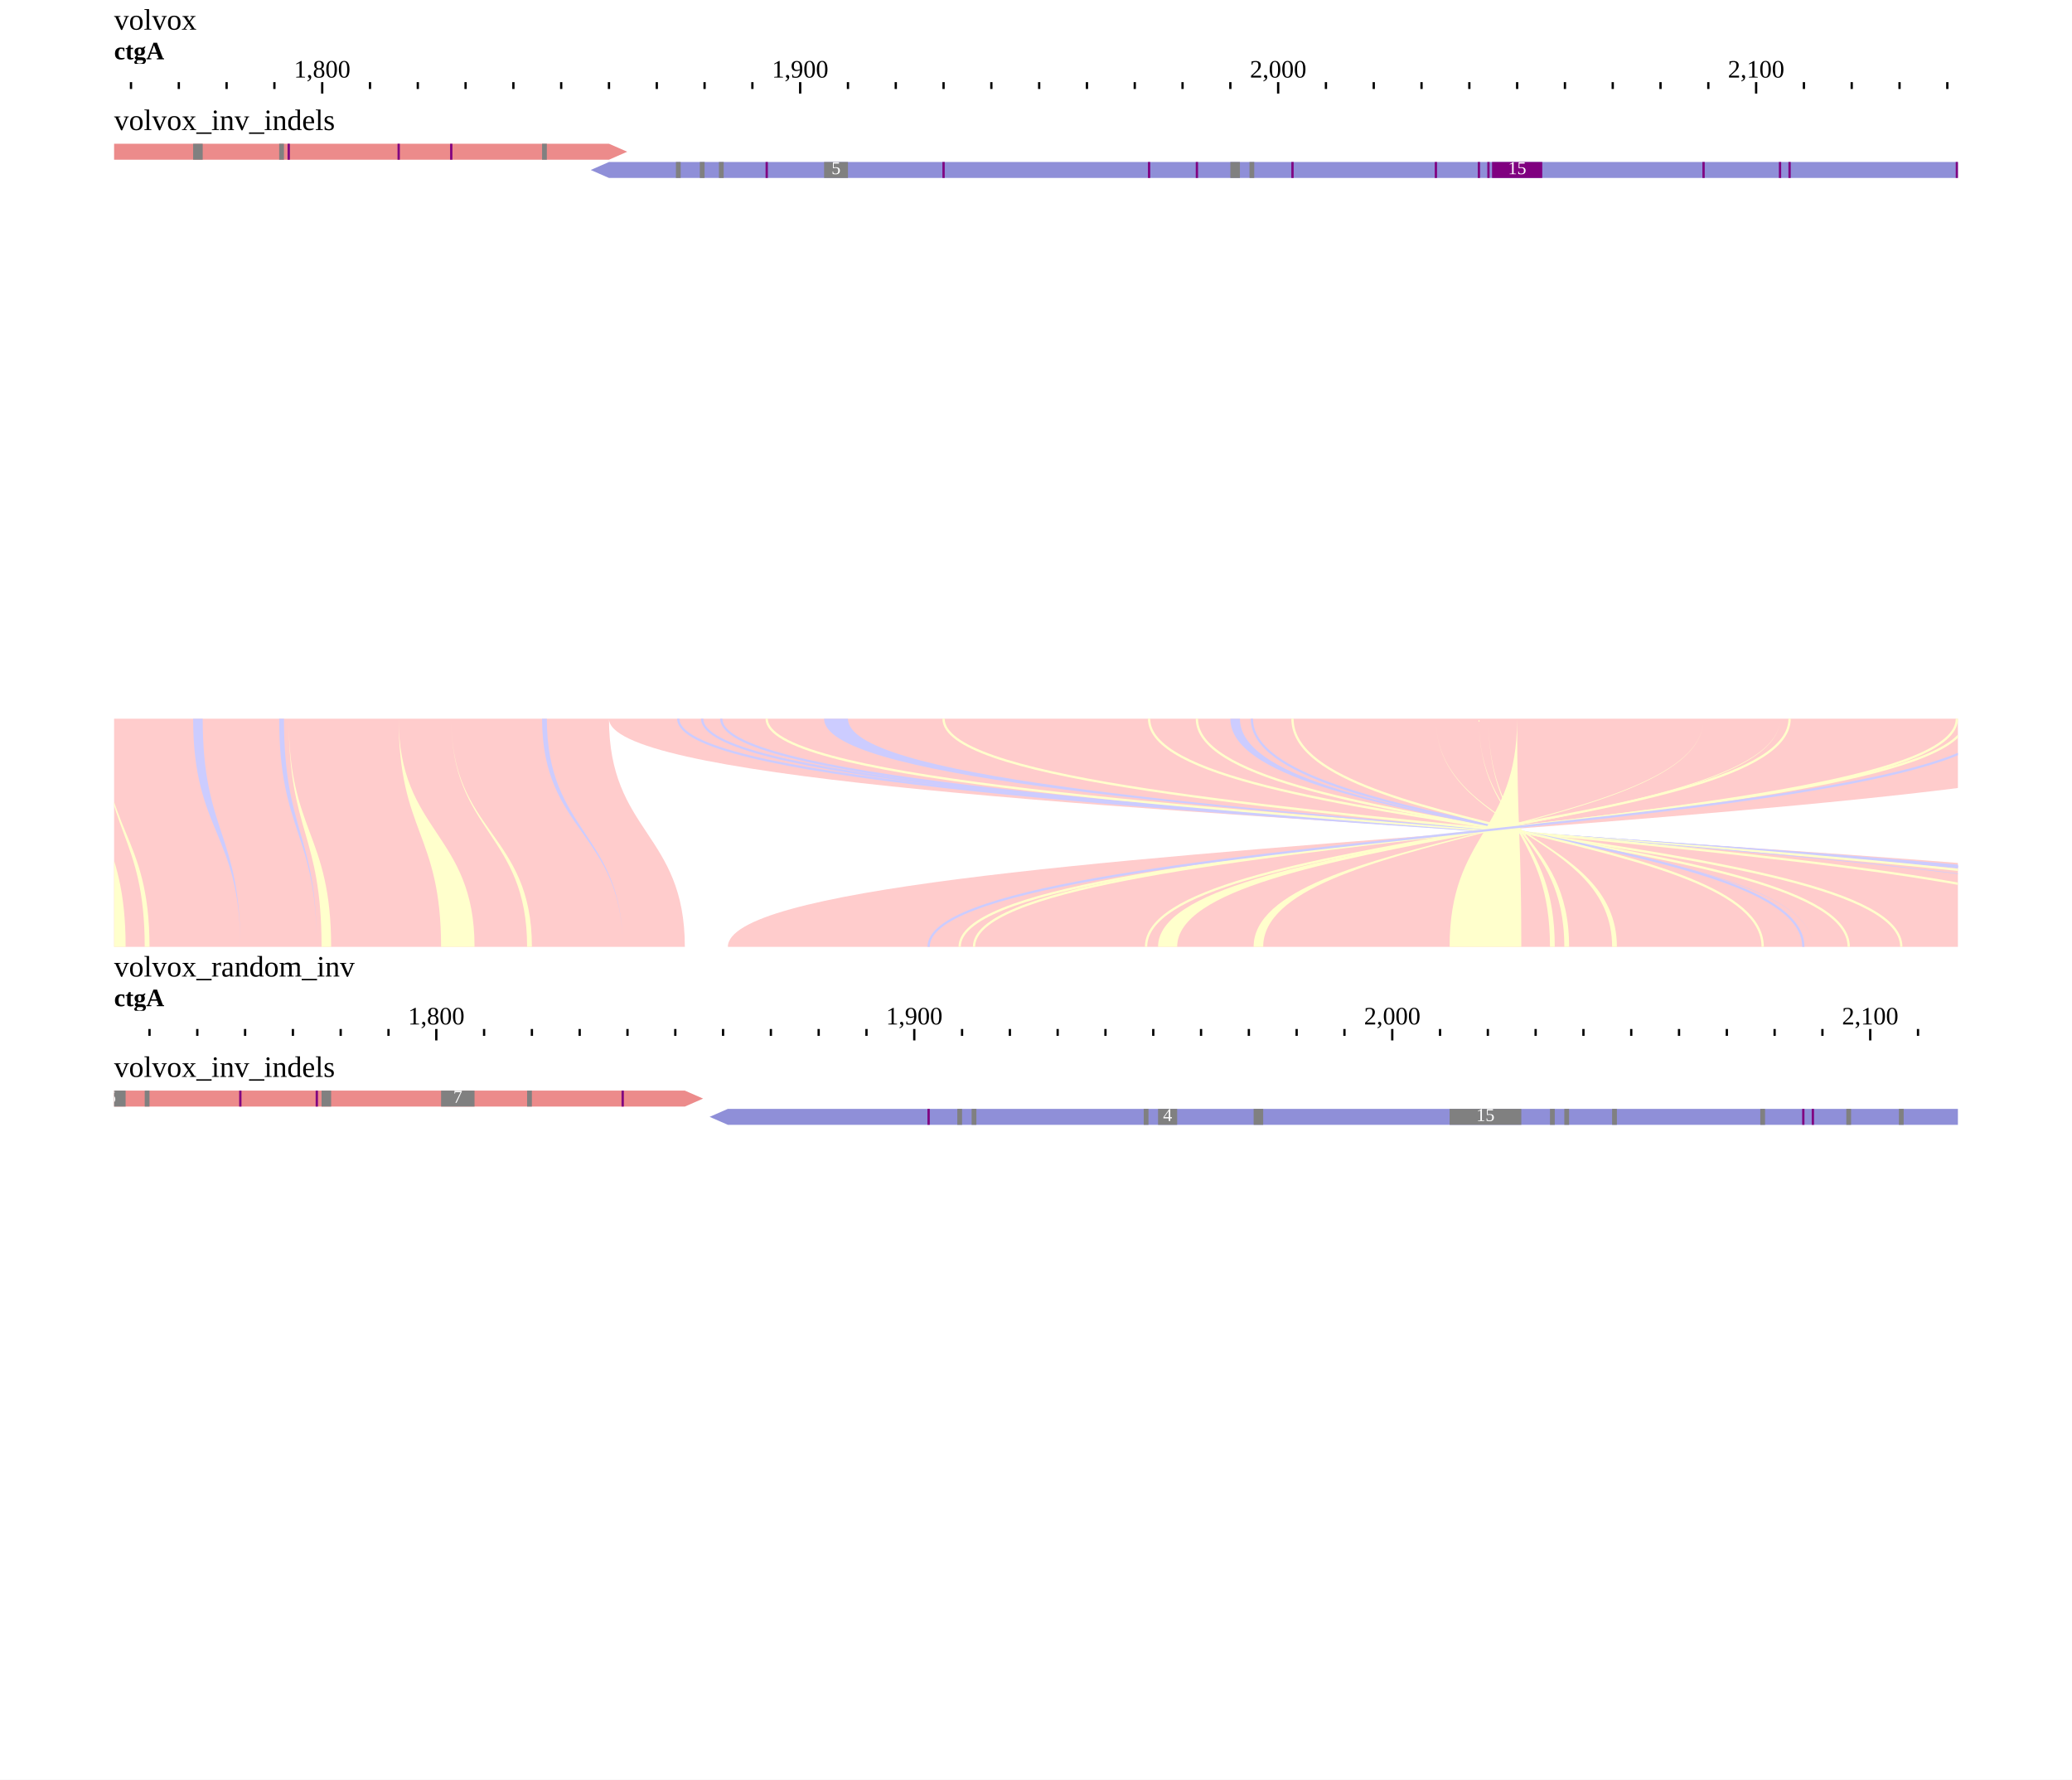
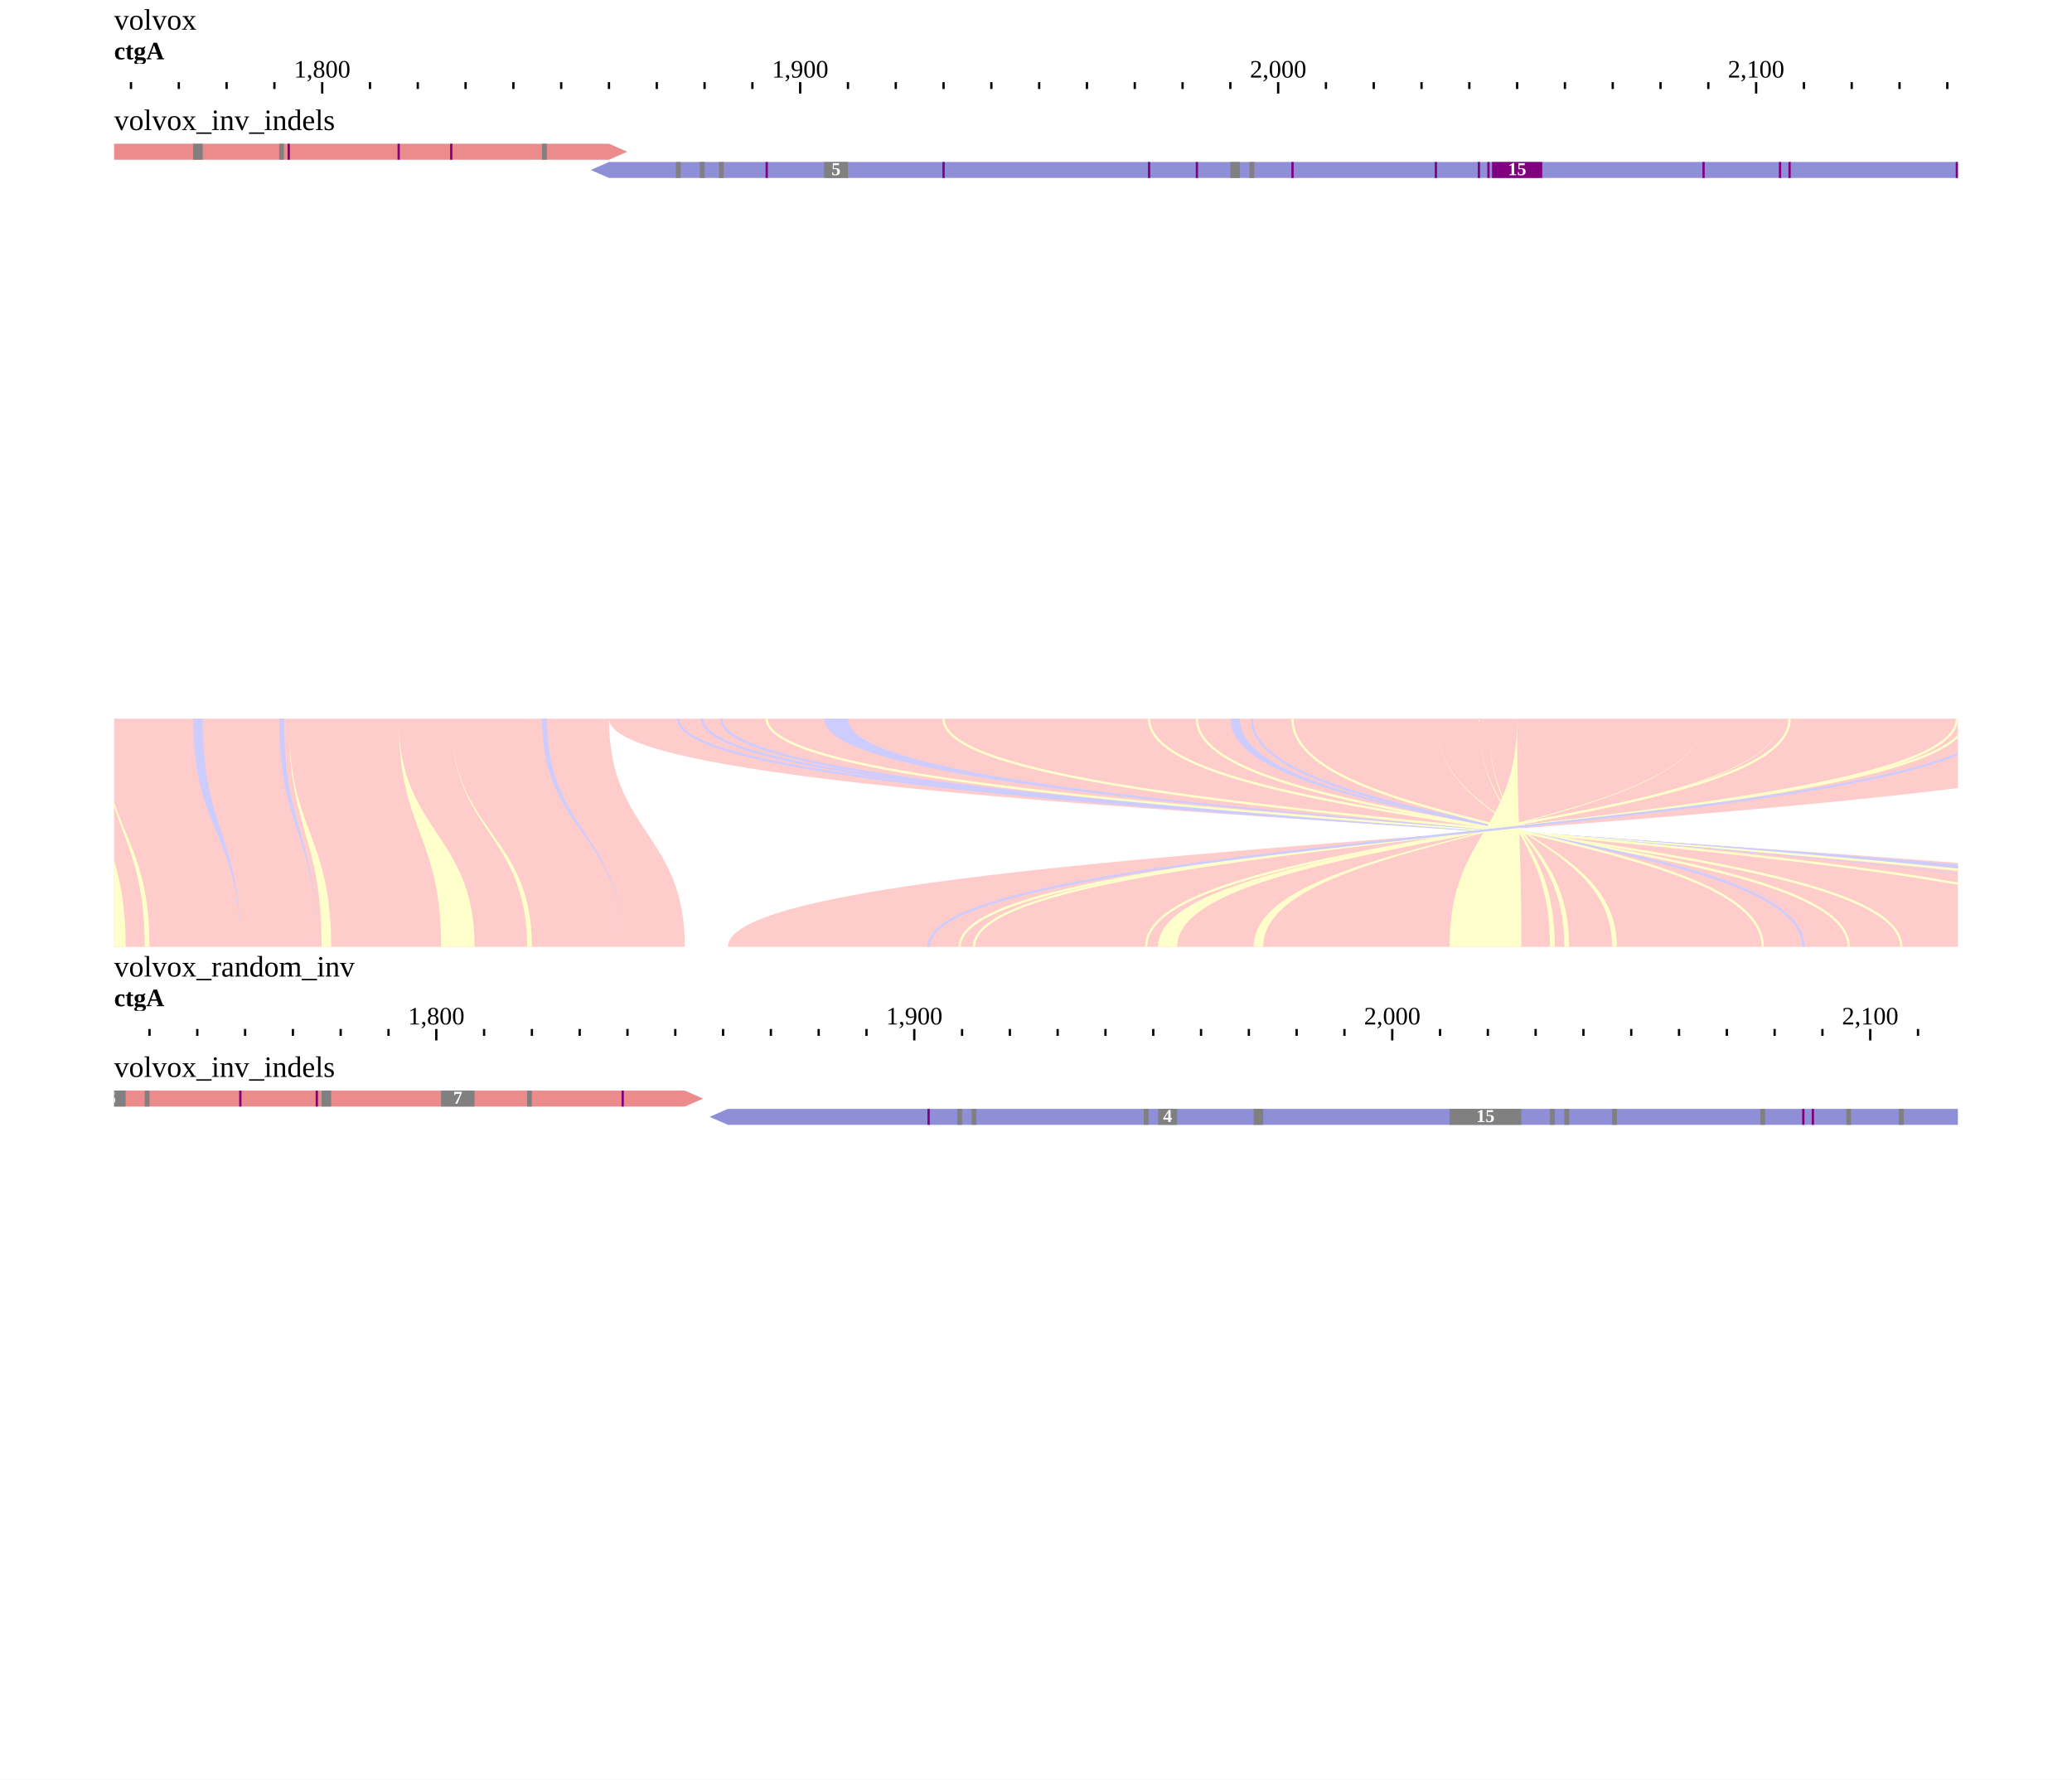
<svg xmlns="http://www.w3.org/2000/svg" width="908" height="780" viewBox="0 0 908 780">
  <rect width="908" height="780" fill="#ffffff" />
  <g transform="translate(0 0)">
    <g transform="translate(50 13)">
      <g transform="translate(0)">
        <text x="0" font-size="13" fill="#000000">volvox</text>
        <defs>
          <clipPath id="ruler-clip-view1">
            <rect x="0" y="0" width="808" height="30" />
          </clipPath>
        </defs>
        <g clip-path="url(#ruler-clip-view1)">
          <path d="M-327.73 23V28M-118.27 23V28M91.2 23V28M300.66 23V28M510.12 23V28M719.58 23V28M929.04 23V28M-474.35 23V26M-453.4 23V26M-432.46 23V26M-411.51 23V26M-390.56 23V26M-369.62 23V26M-348.67 23V26M-306.78 23V26M-285.83 23V26M-264.89 23V26M-243.94 23V26M-223 23V26M-202.05 23V26M-181.1 23V26M-160.16 23V26M-139.21 23V26M-97.32 23V26M-76.37 23V26M-55.43 23V26M-34.48 23V26M-13.54 23V26M7.41 23V26M28.36 23V26M49.3 23V26M70.25 23V26M112.14 23V26M133.09 23V26M154.03 23V26M174.98 23V26M195.93 23V26M216.87 23V26M237.82 23V26M258.76 23V26M279.71 23V26M321.6 23V26M342.55 23V26M363.49 23V26M384.44 23V26M405.39 23V26M426.33 23V26M447.28 23V26M468.22 23V26M489.17 23V26M531.06 23V26M552.01 23V26M572.95 23V26M593.9 23V26M614.85 23V26M635.79 23V26M656.74 23V26M677.68 23V26M698.63 23V26M740.52 23V26M761.47 23V26M782.42 23V26M803.36 23V26M824.31 23V26M845.25 23V26M866.2 23V26M887.15 23V26M908.09 23V26M949.98 23V26M970.93 23V26M991.88 23V26M1012.82 23V26M1033.77 23V26M1054.71 23V26M1075.66 23V26M1096.61 23V26M1117.55 23V26" stroke-width="1" stroke="#000000" fill="none" />
          <text x="91.2" y="21" text-anchor="middle" font-size="11" fill="#000000">1,800</text>
          <text x="300.66" y="21" text-anchor="middle" font-size="11" fill="#000000">1,900</text>
          <text x="510.12" y="21" text-anchor="middle" font-size="11" fill="#000000">2,000</text>
          <text x="719.58" y="21" text-anchor="middle" font-size="11" fill="#000000">2,100</text>
          <g transform="translate(0 0)">
            <defs>
              <clipPath id="reflabel-view1-volvox:ctgA:1528:1910:0">
                <rect x="0" y="0" width="1122.84" height="15" />
              </clipPath>
            </defs>
            <g clip-path="url(#reflabel-view1-volvox:ctgA:1528:1910:0)">
              <text x="0" y="13" font-size="11" font-weight="bold" fill="#000000">ctgA</text>
            </g>
          </g>
        </g>
      </g>
      <g transform="translate(0 30)">
        <g transform="translate(0 0)">
          <defs>
            <clipPath id="track-clip-view1-volvox_inv_indels">
              <rect x="-50" y="20" width="858" height="250" />
            </clipPath>
          </defs>
          <g clip-path="url(#track-clip-view1-volvox_inv_indels)">
            <g transform="translate(0 20)">
              <defs>
                <clipPath id="alignments-clip-t1-display">
                  <rect x="0" y="0" width="808" height="250" />
                </clipPath>
              </defs>
              <g clip-path="url(#alignments-clip-t1-display)">
                <g>
                  <clipPath id="svgcanvas-clip-0">
                    <path d="M0,0h808v250h-808Z" />
                  </clipPath>
                  <g clip-path="url(#svgcanvas-clip-0)">
                    <clipPath id="svgcanvas-clip-1">
                      <path d="M0,0h808v250h-808Z" />
                    </clipPath>
                    <g clip-path="url(#svgcanvas-clip-1)">
                      <rect x="956.27" y="0" width="29295.15" height="7" fill="rgb(236,139,139)" />
                      <path d="M-405.23,0L216.87,0L224.87,3.5L216.87,7L-405.23,7Z" fill="rgb(236,139,139)" stroke="none" />
                      <path d="M914.38,8L216.87,8L208.87,11.5L216.87,15L914.38,15Z" fill="rgb(143,143,216)" stroke="none" />
                      <rect x="1090.32" y="0" width="2.09" height="7" fill="rgb(128,128,128)" />
                      <rect x="1153.16" y="0" width="4.19" height="7" fill="rgb(128,128,128)" />
                      <rect x="-340.29" y="0" width="2.09" height="7" fill="rgb(128,128,128)" />
                      <rect x="-329.82" y="0" width="2.09" height="7" fill="rgb(128,128,128)" />
                      <rect x="-292.12" y="0" width="2.09" height="7" fill="rgb(128,128,128)" />
                      <rect x="-248.13" y="0" width="2.09" height="7" fill="rgb(128,128,128)" />
                      <rect x="-220.9" y="0" width="10.47" height="7" fill="rgb(128,128,128)" />
                      <rect x="-189.48" y="0" width="2.09" height="7" fill="rgb(128,128,128)" />
                      <rect x="-183.2" y="0" width="2.09" height="7" fill="rgb(128,128,128)" />
                      <rect x="-118.27" y="0" width="2.09" height="7" fill="rgb(128,128,128)" />
                      <rect x="34.64" y="0" width="4.19" height="7" fill="rgb(128,128,128)" />
                      <rect x="72.34" y="0" width="2.09" height="7" fill="rgb(128,128,128)" />
                      <rect x="187.55" y="0" width="2.09" height="7" fill="rgb(128,128,128)" />
                      <rect x="246.2" y="8" width="2.09" height="7" fill="rgb(128,128,128)" />
                      <rect x="256.67" y="8" width="2.09" height="7" fill="rgb(128,128,128)" />
                      <rect x="265.05" y="8" width="2.09" height="7" fill="rgb(128,128,128)" />
                      <rect x="311.13" y="8" width="10.47" height="7" fill="rgb(128,128,128)" />
                      <rect x="489.17" y="8" width="4.19" height="7" fill="rgb(128,128,128)" />
                      <rect x="497.55" y="8" width="2.09" height="7" fill="rgb(128,128,128)" />
                      <rect x="824.31" y="8" width="2.09" height="7" fill="rgb(128,128,128)" />
                      <rect x="976.71" y="0" width="1" height="7" fill="rgb(128,0,128)" />
                      <rect x="985.09" y="0" width="1" height="7" fill="rgb(128,0,128)" />
                      <rect x="1029.08" y="0" width="1" height="7" fill="rgb(128,0,128)" />
                      <rect x="1050.02" y="0" width="1" height="7" fill="rgb(128,0,128)" />
                      <rect x="1079.35" y="0" width="1" height="7" fill="rgb(128,0,128)" />
                      <rect x="1175.7" y="0" width="1" height="7" fill="rgb(128,0,128)" />
                      <rect x="1207.12" y="0" width="1" height="7" fill="rgb(128,0,128)" />
                      <rect x="-259.1" y="0" width="1" height="7" fill="rgb(128,0,128)" />
                      <rect x="-238.16" y="0" width="1" height="7" fill="rgb(128,0,128)" />
                      <rect x="-227.68" y="0" width="1" height="7" fill="rgb(128,0,128)" />
                      <rect x="-164.85" y="0" width="1" height="7" fill="rgb(128,0,128)" />
                      <rect x="-137.62" y="0" width="1" height="7" fill="rgb(128,0,128)" />
                      <rect x="-108.29" y="0" width="1" height="7" fill="rgb(128,0,128)" />
                      <rect x="-14.04" y="0" width="1" height="7" fill="rgb(128,0,128)" />
                      <rect x="-5.66" y="0" width="1" height="7" fill="rgb(128,0,128)" />
                      <rect x="76.03" y="0" width="1" height="7" fill="rgb(128,0,128)" />
                      <rect x="124.21" y="0" width="1" height="7" fill="rgb(128,0,128)" />
                      <rect x="147.25" y="0" width="1" height="7" fill="rgb(128,0,128)" />
                      <rect x="285.49" y="8" width="1" height="7" fill="rgb(128,0,128)" />
                      <rect x="362.99" y="8" width="1" height="7" fill="rgb(128,0,128)" />
                      <rect x="453.06" y="8" width="1" height="7" fill="rgb(128,0,128)" />
                      <rect x="474.01" y="8" width="1" height="7" fill="rgb(128,0,128)" />
                      <rect x="515.9" y="8" width="1" height="7" fill="rgb(128,0,128)" />
                      <rect x="578.74" y="8" width="1" height="7" fill="rgb(128,0,128)" />
                      <rect x="597.59" y="8" width="1" height="7" fill="rgb(128,0,128)" />
                      <rect x="601.78" y="8" width="1" height="7" fill="rgb(128,0,128)" />
                      <rect x="603.85" y="8" width="22" height="7" fill="rgb(128,0,128)" />
                      <rect x="696.04" y="8" width="1" height="7" fill="rgb(128,0,128)" />
                      <rect x="729.55" y="8" width="1" height="7" fill="rgb(128,0,128)" />
                      <rect x="733.74" y="8" width="1" height="7" fill="rgb(128,0,128)" />
                      <rect x="807.05" y="8" width="1" height="7" fill="rgb(128,0,128)" />
                      <rect x="811.24" y="8" width="1" height="7" fill="rgb(128,0,128)" />
                    </g>
                  </g>
-                   <text x="316.37" y="11.5" fill="#fff" font-size="8" text-anchor="middle" dominant-baseline="middle">5</text>
-                   <text x="614.85" y="11.5" fill="#fff" font-size="8" text-anchor="middle" dominant-baseline="middle">15</text>
+                   <text x="316.37" y="11.5" fill="#fff" font-size="8" font-weight="bold" text-anchor="middle" dominant-baseline="middle">5</text>
+                   <text x="614.85" y="11.5" fill="#fff" font-size="8" font-weight="bold" text-anchor="middle" dominant-baseline="middle">15</text>
                </g>
              </g>
            </g>
          </g>
          <text x="0" y="14" font-size="13" fill="#000000">volvox_inv_indels</text>
        </g>
      </g>
      <g transform="translate(0 30)">
        <defs>
          <clipPath id="highlight-clip-view1">
            <rect x="0" y="0" width="808" height="272" />
          </clipPath>
        </defs>
        <g clip-path="url(#highlight-clip-view1)" />
      </g>
    </g>
  </g>
  <g transform="translate(0 315)">
    <g transform="translate(50 0)">
      <defs>
        <clipPath id="synclip-p1-0">
          <rect x="0" y="0" width="808" height="100" />
        </clipPath>
      </defs>
      <g clip-path="url(#synclip-p1-0)">
        <g>
          <g>
            <path d="M914.38,0C914.38,50 268.97,50 268.97,100L1010.46,100C1010.46,50 216.87,50 216.87,0Z" fill="rgb(255,0,0)" fill-opacity="0.2" stroke="none" />
            <path d="M-3677,0C-3677,50 -3620.72,50 -3620.72,100L250.11,100C250.11,50 216.87,50 216.87,0Z" fill="rgb(255,0,0)" fill-opacity="0.2" stroke="none" />
            <path d="M247.24,0C247.24,50 981.13,50 981.13,100" fill="none" stroke="rgb(204,204,255)" stroke-width="1" />
            <path d="M257.72,0C257.72,50 972.75,50 972.75,100" fill="none" stroke="rgb(204,204,255)" stroke-width="1" />
            <path d="M266.09,0C266.09,50 966.47,50 966.47,100" fill="none" stroke="rgb(204,204,255)" stroke-width="1" />
            <path d="M285.99,0C285.99,50 946.57,50 946.57,100" fill="none" stroke="rgb(255,255,204)" stroke-width="1" />
            <path d="M311.13,0C311.13,50 920.39,50 920.39,100L920.39,100C920.39,50 321.6,50 321.6,0Z" fill="rgb(204,204,255)" stroke="none" />
            <path d="M363.49,0C363.49,50 876.4,50 876.4,100" fill="none" stroke="rgb(255,255,204)" stroke-width="1" />
            <path d="M453.56,0C453.56,50 783.19,50 783.19,100" fill="none" stroke="rgb(255,255,204)" stroke-width="1" />
            <path d="M474.51,0C474.51,50 760.15,50 760.15,100" fill="none" stroke="rgb(255,255,204)" stroke-width="1" />
            <path d="M489.17,0C489.17,50 744.44,50 744.44,100L744.44,100C744.44,50 493.36,50 493.36,0Z" fill="rgb(204,204,255)" stroke="none" />
            <path d="M498.6,0C498.6,50 740.25,50 740.25,100" fill="none" stroke="rgb(204,204,255)" stroke-width="1" />
            <path d="M516.4,0C516.4,50 722.45,50 722.45,100" fill="none" stroke="rgb(255,255,204)" stroke-width="1" />
            <path d="M579.24,0C579.24,50 658.56,50 658.56,100L656.47,100C656.47,50 579.24,50 579.24,0Z" fill="rgb(255,255,204)" stroke="none" />
            <path d="M598.09,0C598.09,50 637.62,50 637.62,100L635.52,100C635.52,50 598.09,50 598.09,0Z" fill="rgb(255,255,204)" stroke="none" />
            <path d="M602.28,0C602.28,50 631.33,50 631.33,100L629.24,100C629.24,50 602.28,50 602.28,0Z" fill="rgb(255,255,204)" stroke="none" />
            <path d="M614.85,0C614.85,50 616.67,50 616.67,100L585.25,100C585.25,50 614.85,50 614.85,0Z" fill="rgb(255,255,204)" stroke="none" />
            <path d="M696.54,0C696.54,50 503.56,50 503.56,100L499.37,100C499.37,50 696.54,50 696.54,0Z" fill="rgb(255,255,204)" stroke="none" />
            <path d="M730.05,0C730.05,50 465.86,50 465.86,100L457.48,100C457.48,50 730.05,50 730.05,0Z" fill="rgb(255,255,204)" stroke="none" />
            <path d="M734.24,0C734.24,50 452.24,50 452.24,100" fill="none" stroke="rgb(255,255,204)" stroke-width="1" />
            <path d="M807.55,0C807.55,50 376.84,50 376.84,100" fill="none" stroke="rgb(255,255,204)" stroke-width="1" />
            <path d="M811.74,0C811.74,50 370.55,50 370.55,100" fill="none" stroke="rgb(255,255,204)" stroke-width="1" />
            <path d="M825.35,0C825.35,50 356.94,50 356.94,100" fill="none" stroke="rgb(204,204,255)" stroke-width="1" />
            <path d="M-13.54,0C-13.54,50 -7.52,50 -7.52,100L5.05,100C5.05,50 -13.54,50 -13.54,0Z" fill="rgb(255,255,204)" stroke="none" />
            <path d="M-5.16,0C-5.16,50 13.42,50 13.42,100L15.52,100C15.52,50 -5.16,50 -5.16,0Z" fill="rgb(255,255,204)" stroke="none" />
            <path d="M34.64,0C34.64,50 55.32,50 55.32,100L55.32,100C55.32,50 38.83,50 38.83,0Z" fill="rgb(204,204,255)" stroke="none" />
            <path d="M72.34,0C72.34,50 88.83,50 88.83,100L88.83,100C88.83,50 74.44,50 74.44,0Z" fill="rgb(204,204,255)" stroke="none" />
            <path d="M76.53,0C76.53,50 90.92,50 90.92,100L95.11,100C95.11,50 76.53,50 76.53,0Z" fill="rgb(255,255,204)" stroke="none" />
            <path d="M124.71,0C124.71,50 143.29,50 143.29,100L157.95,100C157.95,50 124.71,50 124.71,0Z" fill="rgb(255,255,204)" stroke="none" />
            <path d="M147.75,0C147.75,50 180.99,50 180.99,100L183.09,100C183.09,50 147.75,50 147.75,0Z" fill="rgb(255,255,204)" stroke="none" />
            <path d="M187.55,0C187.55,50 222.88,50 222.88,100L222.88,100C222.88,50 189.64,50 189.64,0Z" fill="rgb(204,204,255)" stroke="none" />
          </g>
        </g>
      </g>
    </g>
  </g>
  <g transform="translate(0 415)">
    <g transform="translate(50 13)">
      <g transform="translate(0)">
        <text x="0" font-size="13" fill="#000000">volvox_random_inv</text>
        <defs>
          <clipPath id="ruler-clip-view2">
            <rect x="0" y="0" width="808" height="30" />
          </clipPath>
        </defs>
        <g clip-path="url(#ruler-clip-view2)">
          <path d="M-277.73 23V28M-68.27 23V28M141.2 23V28M350.66 23V28M560.12 23V28M769.58 23V28M979.04 23V28M-424.35 23V26M-403.4 23V26M-382.46 23V26M-361.51 23V26M-340.56 23V26M-319.62 23V26M-298.67 23V26M-256.78 23V26M-235.83 23V26M-214.89 23V26M-193.94 23V26M-173 23V26M-152.05 23V26M-131.1 23V26M-110.16 23V26M-89.21 23V26M-47.32 23V26M-26.37 23V26M-5.43 23V26M15.52 23V26M36.46 23V26M57.41 23V26M78.36 23V26M99.3 23V26M120.25 23V26M162.14 23V26M183.09 23V26M204.03 23V26M224.98 23V26M245.93 23V26M266.87 23V26M287.82 23V26M308.76 23V26M329.71 23V26M371.6 23V26M392.55 23V26M413.49 23V26M434.44 23V26M455.39 23V26M476.33 23V26M497.28 23V26M518.22 23V26M539.17 23V26M581.06 23V26M602.01 23V26M622.95 23V26M643.9 23V26M664.85 23V26M685.79 23V26M706.74 23V26M727.68 23V26M748.63 23V26M790.52 23V26M811.47 23V26M832.42 23V26M853.36 23V26M874.31 23V26M895.25 23V26M916.2 23V26M937.15 23V26M958.09 23V26M999.98 23V26M1020.93 23V26M1041.88 23V26M1062.82 23V26M1083.77 23V26M1104.71 23V26M1125.66 23V26M1146.61 23V26M1167.55 23V26" stroke-width="1" stroke="#000000" fill="none" />
          <text x="141.2" y="21" text-anchor="middle" font-size="11" fill="#000000">1,800</text>
          <text x="350.66" y="21" text-anchor="middle" font-size="11" fill="#000000">1,900</text>
          <text x="560.12" y="21" text-anchor="middle" font-size="11" fill="#000000">2,000</text>
          <text x="769.58" y="21" text-anchor="middle" font-size="11" fill="#000000">2,100</text>
          <g transform="translate(0 0)">
            <defs>
              <clipPath id="reflabel-view2-volvox_random_inv:ctgA:1528:1910:0">
                <rect x="0" y="0" width="1172.84" height="15" />
              </clipPath>
            </defs>
            <g clip-path="url(#reflabel-view2-volvox_random_inv:ctgA:1528:1910:0)">
              <text x="0" y="13" font-size="11" font-weight="bold" fill="#000000">ctgA</text>
            </g>
          </g>
        </g>
      </g>
      <g transform="translate(0 30)">
        <g transform="translate(0 0)">
          <defs>
            <clipPath id="track-clip-view2-volvox_inv_indels">
              <rect x="-50" y="20" width="858" height="250" />
            </clipPath>
          </defs>
          <g clip-path="url(#track-clip-view2-volvox_inv_indels)">
            <g transform="translate(0 20)">
              <defs>
                <clipPath id="alignments-clip-t2-display">
                  <rect x="0" y="0" width="808" height="250" />
                </clipPath>
              </defs>
              <g clip-path="url(#alignments-clip-t2-display)">
                <g>
                  <clipPath id="svgcanvas-clip-2">
                    <path d="M0,0h808v250h-808Z" />
                  </clipPath>
                  <g clip-path="url(#svgcanvas-clip-2)">
                    <clipPath id="svgcanvas-clip-3">
                      <path d="M0,0h808v250h-808Z" />
                    </clipPath>
                    <g clip-path="url(#svgcanvas-clip-3)">
                      <rect x="1010.46" y="0" width="28719.14" height="7" fill="rgb(236,139,139)" />
                      <path d="M-405.5,0L250.11,0L258.11,3.5L250.11,7L-405.5,7Z" fill="rgb(236,139,139)" stroke="none" />
                      <path d="M1010.46,8L268.97,8L260.97,11.5L268.97,15L1010.46,15Z" fill="rgb(143,143,216)" stroke="none" />
                      <rect x="1031.4" y="0" width="2.09" height="7" fill="rgb(128,128,128)" />
                      <rect x="1041.88" y="0" width="4.19" height="7" fill="rgb(128,128,128)" />
                      <rect x="1090.05" y="0" width="2.09" height="7" fill="rgb(128,128,128)" />
                      <rect x="1113.09" y="0" width="2.09" height="7" fill="rgb(128,128,128)" />
                      <rect x="1144.51" y="0" width="2.09" height="7" fill="rgb(128,128,128)" />
                      <rect x="-267.25" y="0" width="2.09" height="7" fill="rgb(128,128,128)" />
                      <rect x="-246.31" y="0" width="2.09" height="7" fill="rgb(128,128,128)" />
                      <rect x="-233.74" y="0" width="2.09" height="7" fill="rgb(128,128,128)" />
                      <rect x="-183.47" y="0" width="14.66" height="7" fill="rgb(128,128,128)" />
                      <rect x="-141.58" y="0" width="10.47" height="7" fill="rgb(128,128,128)" />
                      <rect x="-103.87" y="0" width="2.09" height="7" fill="rgb(128,128,128)" />
                      <rect x="-7.52" y="0" width="12.57" height="7" fill="rgb(128,128,128)" />
                      <rect x="13.42" y="0" width="2.09" height="7" fill="rgb(128,128,128)" />
                      <rect x="90.92" y="0" width="4.19" height="7" fill="rgb(128,128,128)" />
                      <rect x="143.29" y="0" width="14.66" height="7" fill="rgb(128,128,128)" />
                      <rect x="180.99" y="0" width="2.09" height="7" fill="rgb(128,128,128)" />
                      <rect x="369.51" y="8" width="2.09" height="7" fill="rgb(128,128,128)" />
                      <rect x="375.79" y="8" width="2.09" height="7" fill="rgb(128,128,128)" />
                      <rect x="451.2" y="8" width="2.09" height="7" fill="rgb(128,128,128)" />
                      <rect x="457.48" y="8" width="8.38" height="7" fill="rgb(128,128,128)" />
                      <rect x="499.37" y="8" width="4.19" height="7" fill="rgb(128,128,128)" />
                      <rect x="585.25" y="8" width="31.42" height="7" fill="rgb(128,128,128)" />
                      <rect x="629.24" y="8" width="2.09" height="7" fill="rgb(128,128,128)" />
                      <rect x="635.52" y="8" width="2.09" height="7" fill="rgb(128,128,128)" />
                      <rect x="656.47" y="8" width="2.09" height="7" fill="rgb(128,128,128)" />
                      <rect x="721.4" y="8" width="2.09" height="7" fill="rgb(128,128,128)" />
                      <rect x="759.1" y="8" width="2.09" height="7" fill="rgb(128,128,128)" />
                      <rect x="782.14" y="8" width="2.09" height="7" fill="rgb(128,128,128)" />
                      <rect x="874.31" y="8" width="4.19" height="7" fill="rgb(128,128,128)" />
                      <rect x="945.52" y="8" width="2.09" height="7" fill="rgb(128,128,128)" />
                      <rect x="1156.58" y="0" width="1" height="7" fill="rgb(128,0,128)" />
                      <rect x="-343.16" y="0" width="1" height="7" fill="rgb(128,0,128)" />
                      <rect x="-334.78" y="0" width="1" height="7" fill="rgb(128,0,128)" />
                      <rect x="-299.17" y="0" width="1" height="7" fill="rgb(128,0,128)" />
                      <rect x="-255.19" y="0" width="1" height="7" fill="rgb(128,0,128)" />
                      <rect x="-225.86" y="0" width="1" height="7" fill="rgb(128,0,128)" />
                      <rect x="-204.91" y="0" width="1" height="7" fill="rgb(128,0,128)" />
                      <rect x="-200.73" y="0" width="1" height="7" fill="rgb(128,0,128)" />
                      <rect x="-112.75" y="0" width="1" height="7" fill="rgb(128,0,128)" />
                      <rect x="54.82" y="0" width="1" height="7" fill="rgb(128,0,128)" />
                      <rect x="88.33" y="0" width="1" height="7" fill="rgb(128,0,128)" />
                      <rect x="222.38" y="0" width="1" height="7" fill="rgb(128,0,128)" />
                      <rect x="356.44" y="8" width="1" height="7" fill="rgb(128,0,128)" />
                      <rect x="739.75" y="8" width="1" height="7" fill="rgb(128,0,128)" />
                      <rect x="743.94" y="8" width="1" height="7" fill="rgb(128,0,128)" />
                      <rect x="919.89" y="8" width="1" height="7" fill="rgb(128,0,128)" />
                      <rect x="965.97" y="8" width="1" height="7" fill="rgb(128,0,128)" />
                      <rect x="972.25" y="8" width="1" height="7" fill="rgb(128,0,128)" />
                      <rect x="980.63" y="8" width="1" height="7" fill="rgb(128,0,128)" />
                    </g>
                  </g>
-                   <text x="-1.24" y="3.5" fill="#fff" font-size="8" text-anchor="middle" dominant-baseline="middle">6</text>
-                   <text x="150.62" y="3.5" fill="#fff" font-size="8" text-anchor="middle" dominant-baseline="middle">7</text>
-                   <text x="461.67" y="11.5" fill="rgb(255,255,255)" fill-opacity="0.965" font-size="8" text-anchor="middle" dominant-baseline="middle">4</text>
-                   <text x="600.96" y="11.5" fill="#fff" font-size="8" text-anchor="middle" dominant-baseline="middle">15</text>
+                   <text x="-1.24" y="3.5" fill="#fff" font-size="8" font-weight="bold" text-anchor="middle" dominant-baseline="middle">6</text>
+                   <text x="150.62" y="3.5" fill="#fff" font-size="8" font-weight="bold" text-anchor="middle" dominant-baseline="middle">7</text>
+                   <text x="461.67" y="11.5" fill="rgb(255,255,255)" fill-opacity="0.965" font-size="8" font-weight="bold" text-anchor="middle" dominant-baseline="middle">4</text>
+                   <text x="600.96" y="11.5" fill="#fff" font-size="8" font-weight="bold" text-anchor="middle" dominant-baseline="middle">15</text>
                </g>
              </g>
            </g>
          </g>
          <text x="0" y="14" font-size="13" fill="#000000">volvox_inv_indels</text>
        </g>
      </g>
      <g transform="translate(0 30)">
        <defs>
          <clipPath id="highlight-clip-view2">
            <rect x="0" y="0" width="808" height="272" />
          </clipPath>
        </defs>
        <g clip-path="url(#highlight-clip-view2)" />
      </g>
    </g>
  </g>
</svg>
